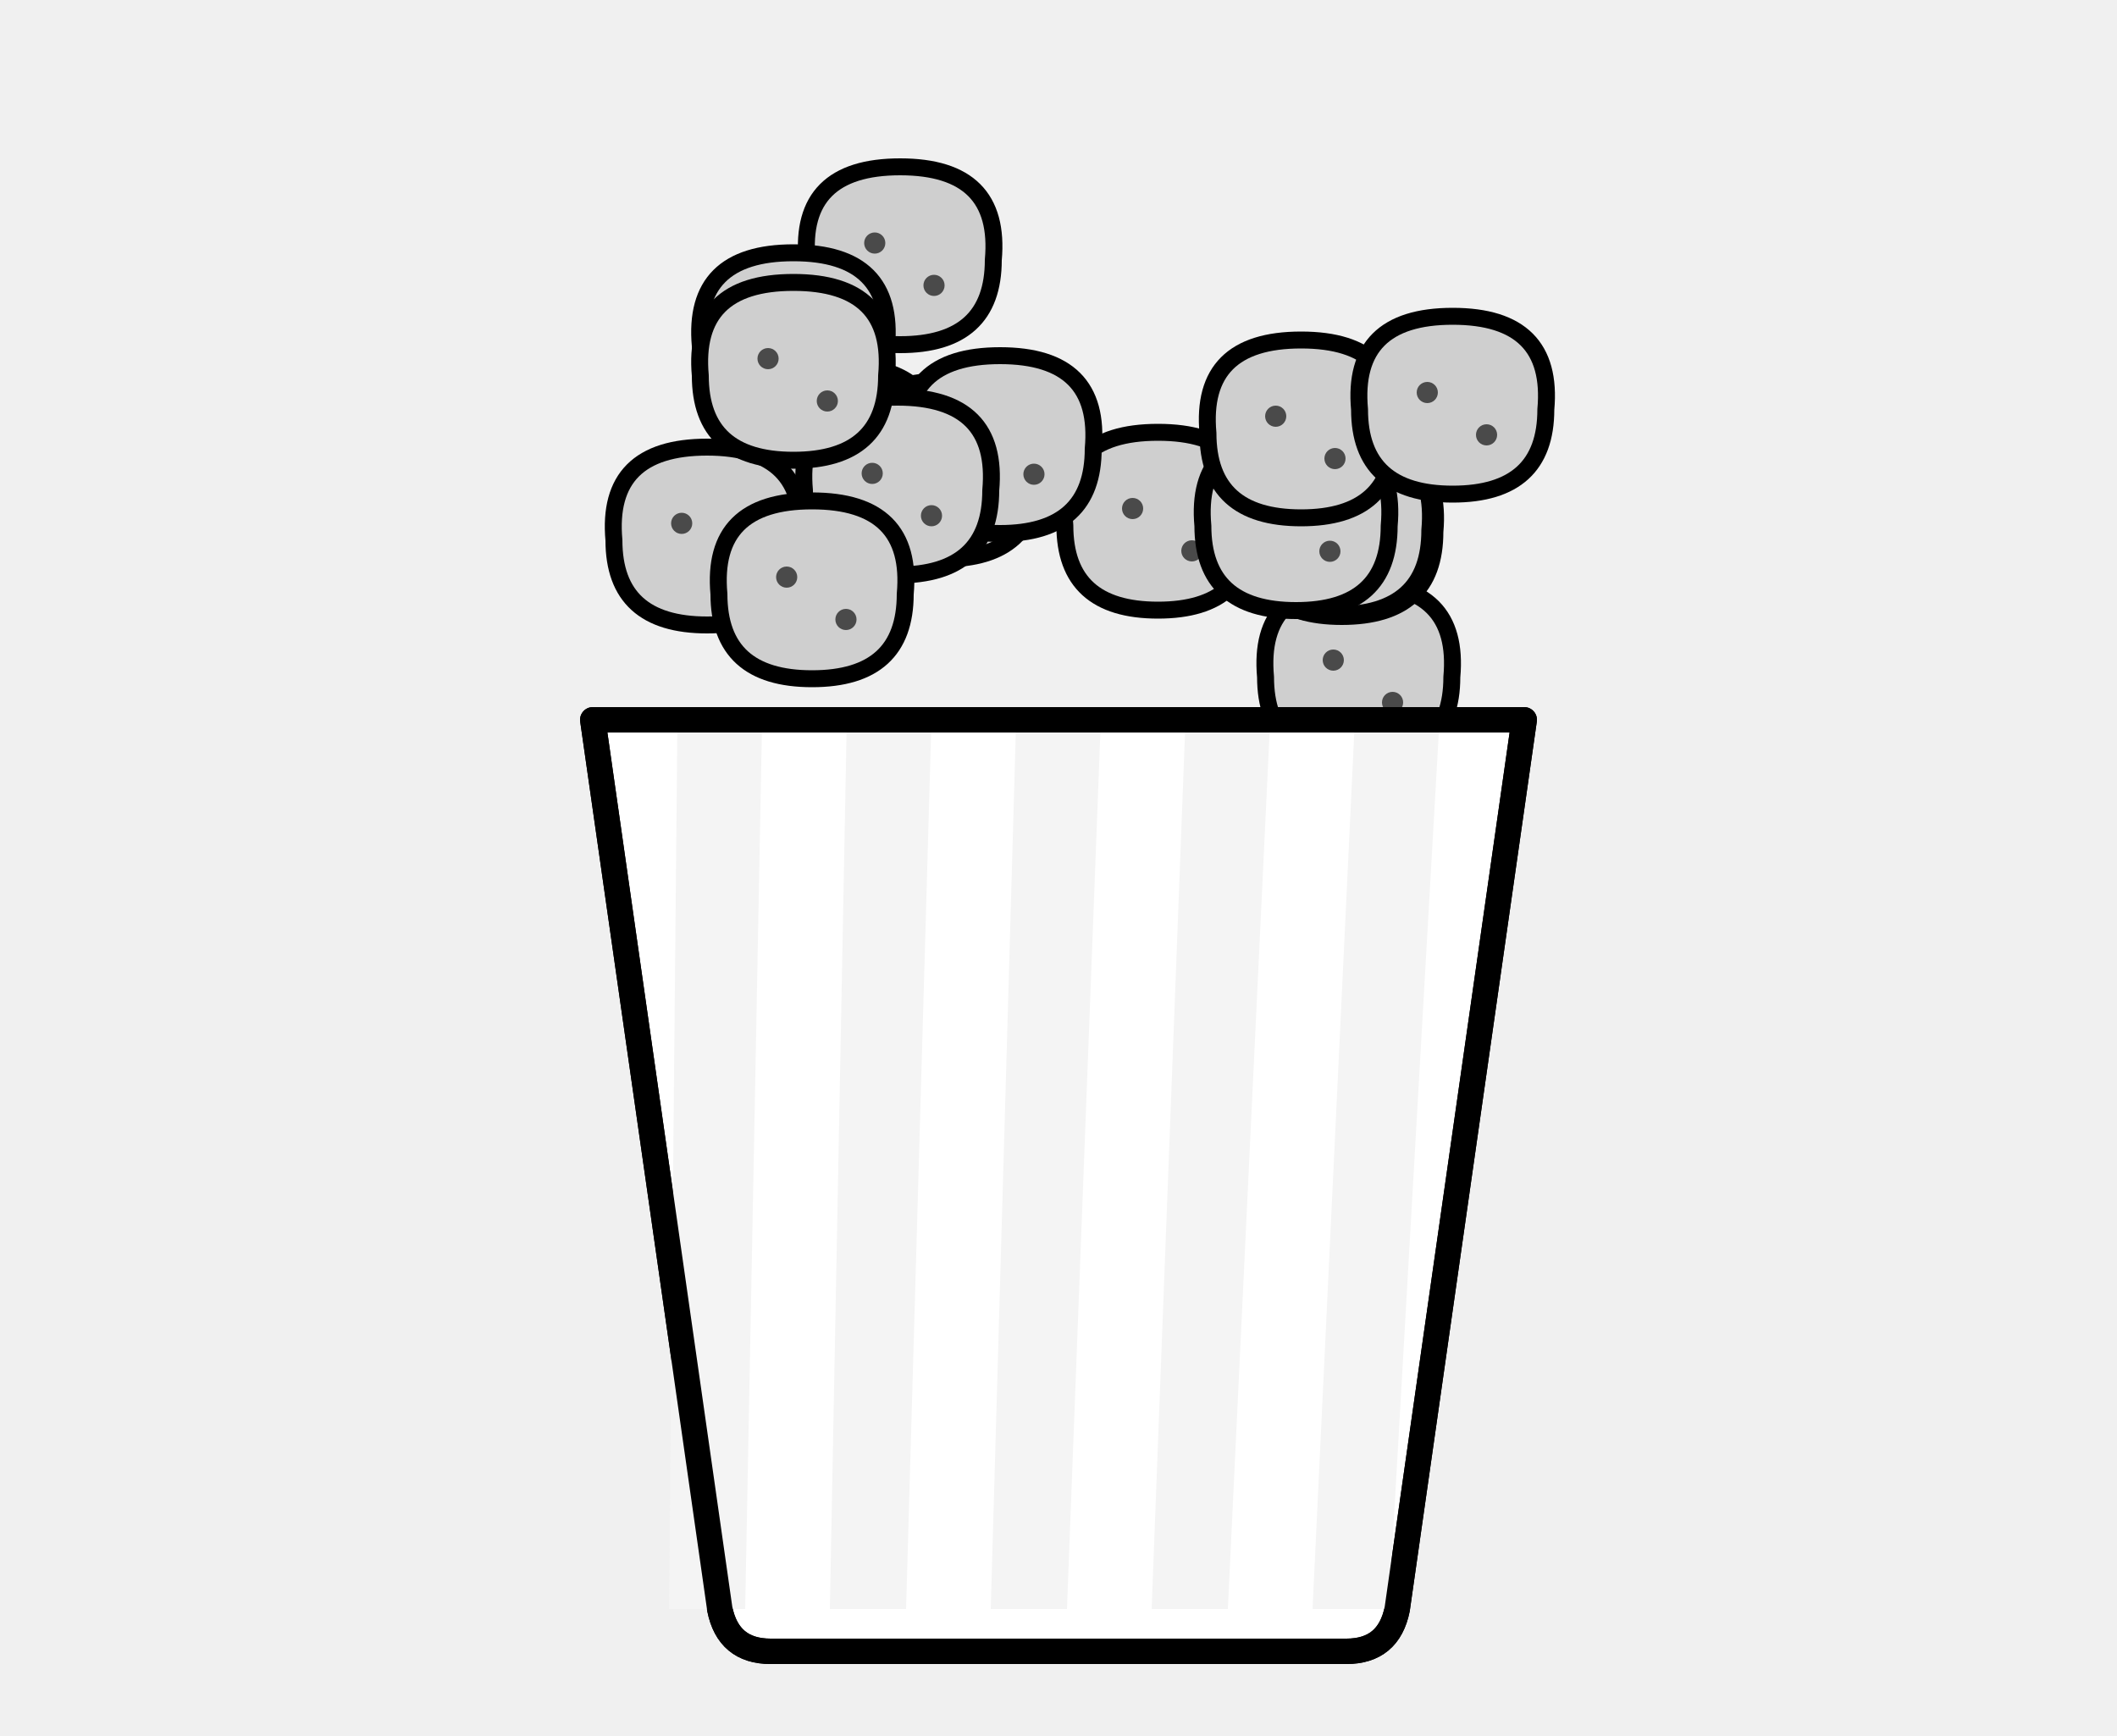
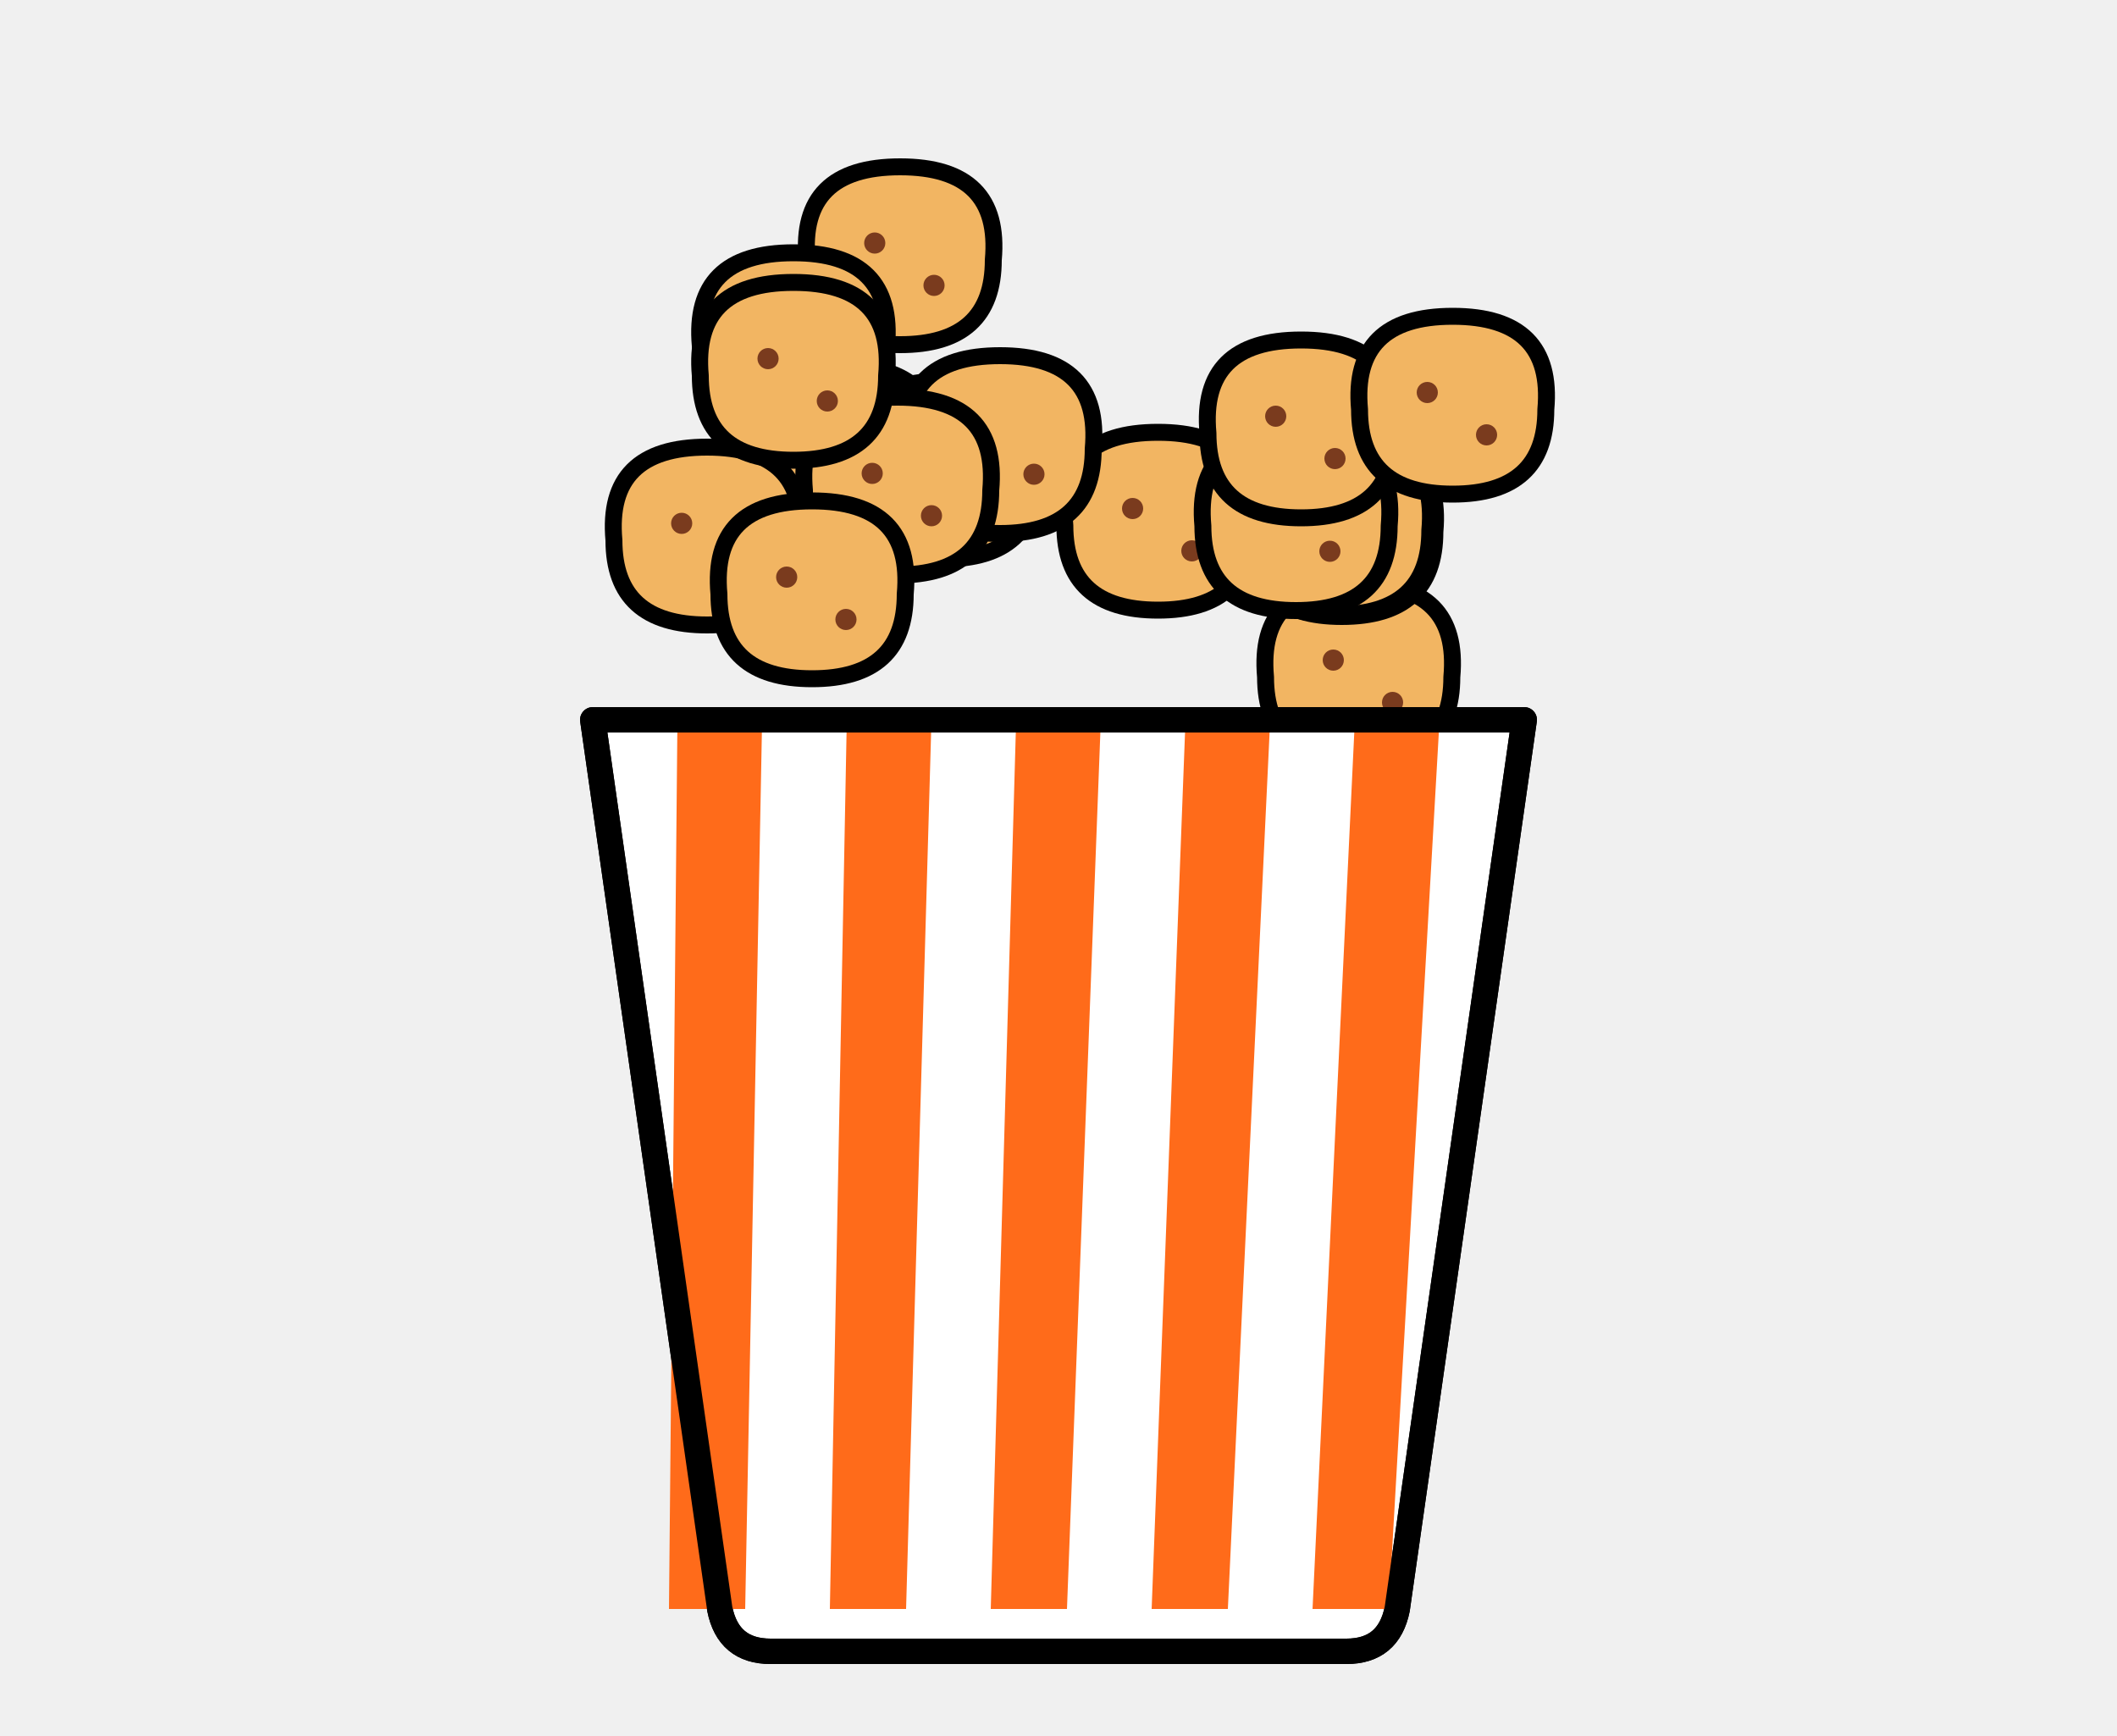
<svg xmlns="http://www.w3.org/2000/svg" viewBox="0 70 500 410" fill="none" stroke-linejoin="round" stroke-linecap="round">
-   <path d="M190.6,131.4Q188.6,109.4 212.6,109.4Q236.6,109.4 234.6,131.4Q234.6,151.4 212.6,151.4Q190.6,151.4 190.6,131.4Z" fill="#cfcfcf" stroke="#000" stroke-width="4" />
-   <circle cx="206.6" cy="127.4" r="2.5" fill="#4a4a4a" />
-   <circle cx="220.6" cy="137.4" r="2.5" fill="#4a4a4a" />
-   <path d="M177.1,178.5Q175.1,156.5 199.1,156.5Q223.1,156.5 221.1,178.5Q221.1,198.5 199.1,198.5Q177.1,198.5 177.1,178.5Z" fill="#cfcfcf" stroke="#000" stroke-width="4" />
-   <circle cx="193.1" cy="174.5" r="2.5" fill="#4a4a4a" />
-   <circle cx="207.1" cy="184.5" r="2.5" fill="#4a4a4a" />
-   <path d="M251.5,194.1Q249.5,172.1 273.5,172.1Q297.5,172.1 295.5,194.1Q295.5,214.1 273.5,214.1Q251.5,214.1 251.5,194.1Z" fill="#cfcfcf" stroke="#000" stroke-width="4" />
-   <circle cx="267.5" cy="190.1" r="2.5" fill="#4a4a4a" />
-   <circle cx="281.5" cy="200.1" r="2.5" fill="#4a4a4a" />
-   <path d="M298.9,229.9Q296.9,207.9 320.9,207.9Q344.9,207.9 342.9,229.9Q342.9,249.9 320.9,249.9Q298.9,249.9 298.9,229.9Z" fill="#cfcfcf" stroke="#000" stroke-width="4" />
-   <circle cx="314.9" cy="225.9" r="2.5" fill="#4a4a4a" />
-   <circle cx="328.9" cy="235.9" r="2.5" fill="#4a4a4a" />
-   <path d="M294.9,195.6Q292.9,173.6 316.9,173.6Q340.9,173.6 338.9,195.6Q338.9,215.6 316.9,215.6Q294.9,215.6 294.9,195.6Z" fill="#cfcfcf" stroke="#000" stroke-width="4" />
-   <circle cx="310.9" cy="191.6" r="2.5" fill="#4a4a4a" />
-   <circle cx="324.9" cy="201.6" r="2.5" fill="#4a4a4a" />
-   <path d="M145,197.6Q143,175.6 167,175.6Q191,175.6 189,197.6Q189,217.6 167,217.6Q145,217.6 145,197.6Z" fill="#cfcfcf" stroke="#000" stroke-width="4" />
-   <circle cx="161" cy="193.6" r="2.5" fill="#4a4a4a" />
-   <circle cx="175" cy="203.6" r="2.5" fill="#4a4a4a" />
-   <path d="M165.4,151.7Q163.4,129.7 187.4,129.7Q211.4,129.7 209.4,151.7Q209.4,171.7 187.4,171.7Q165.4,171.7 165.4,151.7Z" fill="#cfcfcf" stroke="#000" stroke-width="4" />
-   <circle cx="181.4" cy="147.7" r="2.5" fill="#4a4a4a" />
-   <circle cx="195.4" cy="157.7" r="2.5" fill="#4a4a4a" />
-   <path d="M293.7,195.2Q291.7,173.2 315.7,173.2Q339.7,173.2 337.7,195.2Q337.7,215.2 315.7,215.2Q293.7,215.2 293.7,195.2Z" fill="#cfcfcf" stroke="#000" stroke-width="4" />
-   <circle cx="309.7" cy="191.2" r="2.5" fill="#4a4a4a" />
-   <circle cx="323.7" cy="201.2" r="2.5" fill="#4a4a4a" />
-   <path d="M200.9,182Q198.9,160 222.9,160Q246.9,160 244.9,182Q244.9,202 222.9,202Q200.9,202 200.9,182Z" fill="#cfcfcf" stroke="#000" stroke-width="4" />
-   <circle cx="216.9" cy="178" r="2.5" fill="#4a4a4a" />
-   <circle cx="230.9" cy="188" r="2.5" fill="#4a4a4a" />
-   <path d="M214.2,176Q212.2,154 236.2,154Q260.2,154 258.2,176Q258.2,196 236.2,196Q214.2,196 214.2,176Z" fill="#cfcfcf" stroke="#000" stroke-width="4" />
-   <circle cx="230.2" cy="172" r="2.5" fill="#4a4a4a" />
-   <circle cx="244.2" cy="182" r="2.5" fill="#4a4a4a" />
-   <path d="M284.1,194.2Q282.1,172.2 306.1,172.2Q330.1,172.2 328.1,194.2Q328.1,214.2 306.1,214.2Q284.1,214.2 284.1,194.2Z" fill="#cfcfcf" stroke="#000" stroke-width="4" />
-   <circle cx="300.1" cy="190.2" r="2.5" fill="#4a4a4a" />
-   <circle cx="314.1" cy="200.2" r="2.5" fill="#4a4a4a" />
-   <path d="M285.3,172.3Q283.3,150.3 307.3,150.3Q331.3,150.3 329.3,172.3Q329.3,192.3 307.3,192.3Q285.3,192.3 285.3,172.3Z" fill="#cfcfcf" stroke="#000" stroke-width="4" />
-   <circle cx="301.3" cy="168.3" r="2.5" fill="#4a4a4a" />
-   <circle cx="315.3" cy="178.3" r="2.5" fill="#4a4a4a" />
-   <path d="M190,185.8Q188,163.8 212,163.8Q236,163.8 234,185.8Q234,205.8 212,205.8Q190,205.8 190,185.8Z" fill="#cfcfcf" stroke="#000" stroke-width="4" />
-   <circle cx="206" cy="181.8" r="2.5" fill="#4a4a4a" />
-   <circle cx="220" cy="191.8" r="2.5" fill="#4a4a4a" />
-   <path d="M165.4,158.7Q163.4,136.7 187.4,136.7Q211.4,136.7 209.4,158.7Q209.4,178.7 187.4,178.7Q165.4,178.7 165.4,158.7Z" fill="#cfcfcf" stroke="#000" stroke-width="4" />
-   <circle cx="181.4" cy="154.7" r="2.5" fill="#4a4a4a" />
-   <circle cx="195.4" cy="164.7" r="2.5" fill="#4a4a4a" />
-   <path d="M169.8,210.3Q167.8,188.3 191.8,188.3Q215.8,188.3 213.8,210.3Q213.8,230.3 191.8,230.3Q169.8,230.3 169.8,210.3Z" fill="#cfcfcf" stroke="#000" stroke-width="4" />
-   <circle cx="185.8" cy="206.3" r="2.5" fill="#4a4a4a" />
-   <circle cx="199.8" cy="216.3" r="2.5" fill="#4a4a4a" />
-   <path d="M321.1,166.7Q319.1,144.7 343.1,144.7Q367.1,144.7 365.1,166.7Q365.1,186.7 343.1,186.7Q321.1,186.7 321.1,166.7Z" fill="#cfcfcf" stroke="#000" stroke-width="4" />
-   <circle cx="337.1" cy="162.7" r="2.5" fill="#4a4a4a" />
-   <circle cx="351.1" cy="172.7" r="2.5" fill="#4a4a4a" />
+   <path d="M190.6,131.4Q188.6,109.4 212.6,109.4Q236.6,109.4 234.6,131.4Q234.6,151.4 212.6,151.4Q190.6,151.4 190.6,131.4Z" fill="#f2b562" stroke="#000" stroke-width="4" />
+   <circle cx="206.6" cy="127.4" r="2.5" fill="#7a3b1e" />
+   <circle cx="220.6" cy="137.4" r="2.5" fill="#7a3b1e" />
+   <path d="M177.1,178.5Q175.1,156.5 199.1,156.5Q223.1,156.5 221.1,178.5Q221.1,198.5 199.1,198.5Q177.1,198.5 177.1,178.5Z" fill="#f2b562" stroke="#000" stroke-width="4" />
+   <circle cx="193.1" cy="174.5" r="2.5" fill="#7a3b1e" />
+   <circle cx="207.1" cy="184.5" r="2.5" fill="#7a3b1e" />
+   <path d="M251.5,194.1Q249.5,172.1 273.5,172.1Q297.5,172.1 295.5,194.1Q295.5,214.1 273.5,214.1Q251.5,214.1 251.5,194.1Z" fill="#f2b562" stroke="#000" stroke-width="4" />
+   <circle cx="267.5" cy="190.1" r="2.5" fill="#7a3b1e" />
+   <circle cx="281.5" cy="200.1" r="2.5" fill="#7a3b1e" />
+   <path d="M298.9,229.9Q296.9,207.9 320.9,207.9Q344.9,207.9 342.9,229.9Q342.9,249.9 320.9,249.9Q298.9,249.9 298.9,229.9Z" fill="#f2b562" stroke="#000" stroke-width="4" />
+   <circle cx="314.9" cy="225.9" r="2.5" fill="#7a3b1e" />
+   <circle cx="328.9" cy="235.9" r="2.5" fill="#7a3b1e" />
+   <path d="M294.9,195.6Q292.9,173.6 316.9,173.6Q340.9,173.6 338.9,195.6Q338.9,215.6 316.9,215.6Q294.9,215.6 294.9,195.6Z" fill="#f2b562" stroke="#000" stroke-width="4" />
+   <circle cx="310.9" cy="191.6" r="2.5" fill="#7a3b1e" />
+   <circle cx="324.9" cy="201.6" r="2.5" fill="#7a3b1e" />
+   <path d="M145,197.6Q143,175.6 167,175.6Q191,175.6 189,197.6Q189,217.6 167,217.6Q145,217.6 145,197.6Z" fill="#f2b562" stroke="#000" stroke-width="4" />
+   <circle cx="161" cy="193.6" r="2.5" fill="#7a3b1e" />
+   <circle cx="175" cy="203.6" r="2.5" fill="#7a3b1e" />
+   <path d="M165.4,151.7Q163.4,129.7 187.4,129.7Q211.4,129.7 209.4,151.7Q209.4,171.7 187.4,171.7Q165.4,171.7 165.4,151.7Z" fill="#f2b562" stroke="#000" stroke-width="4" />
+   <circle cx="181.4" cy="147.7" r="2.5" fill="#7a3b1e" />
+   <circle cx="195.4" cy="157.7" r="2.5" fill="#7a3b1e" />
+   <path d="M293.7,195.2Q291.7,173.2 315.7,173.2Q339.7,173.2 337.7,195.2Q337.7,215.2 315.7,215.2Q293.7,215.2 293.7,195.2Z" fill="#f2b562" stroke="#000" stroke-width="4" />
+   <circle cx="309.7" cy="191.2" r="2.5" fill="#7a3b1e" />
+   <circle cx="323.7" cy="201.2" r="2.5" fill="#7a3b1e" />
+   <path d="M200.9,182Q198.9,160 222.9,160Q246.9,160 244.9,182Q244.9,202 222.9,202Q200.9,202 200.9,182Z" fill="#f2b562" stroke="#000" stroke-width="4" />
+   <circle cx="216.9" cy="178" r="2.5" fill="#7a3b1e" />
+   <circle cx="230.9" cy="188" r="2.5" fill="#7a3b1e" />
+   <path d="M214.2,176Q212.2,154 236.2,154Q260.2,154 258.2,176Q258.2,196 236.2,196Q214.2,196 214.2,176Z" fill="#f2b562" stroke="#000" stroke-width="4" />
+   <circle cx="230.2" cy="172" r="2.5" fill="#7a3b1e" />
+   <circle cx="244.2" cy="182" r="2.5" fill="#7a3b1e" />
+   <path d="M284.1,194.2Q282.1,172.2 306.1,172.2Q330.1,172.2 328.1,194.2Q328.1,214.2 306.1,214.2Q284.1,214.2 284.1,194.2Z" fill="#f2b562" stroke="#000" stroke-width="4" />
+   <circle cx="300.1" cy="190.2" r="2.5" fill="#7a3b1e" />
+   <circle cx="314.1" cy="200.2" r="2.5" fill="#7a3b1e" />
+   <path d="M285.3,172.3Q283.3,150.3 307.3,150.3Q331.3,150.3 329.3,172.3Q329.3,192.3 307.3,192.3Q285.3,192.3 285.3,172.3Z" fill="#f2b562" stroke="#000" stroke-width="4" />
+   <circle cx="301.3" cy="168.3" r="2.5" fill="#7a3b1e" />
+   <circle cx="315.3" cy="178.3" r="2.5" fill="#7a3b1e" />
+   <path d="M190,185.8Q188,163.8 212,163.8Q236,163.8 234,185.8Q234,205.8 212,205.8Q190,205.8 190,185.8Z" fill="#f2b562" stroke="#000" stroke-width="4" />
+   <circle cx="206" cy="181.8" r="2.5" fill="#7a3b1e" />
+   <circle cx="220" cy="191.8" r="2.5" fill="#7a3b1e" />
+   <path d="M165.4,158.7Q163.4,136.7 187.4,136.7Q211.4,136.7 209.4,158.7Q209.4,178.7 187.4,178.7Q165.4,178.7 165.4,158.7Z" fill="#f2b562" stroke="#000" stroke-width="4" />
+   <circle cx="181.4" cy="154.7" r="2.5" fill="#7a3b1e" />
+   <circle cx="195.4" cy="164.7" r="2.5" fill="#7a3b1e" />
+   <path d="M169.8,210.3Q167.8,188.3 191.8,188.3Q215.8,188.3 213.8,210.3Q213.8,230.3 191.8,230.3Q169.8,230.3 169.8,210.3Z" fill="#f2b562" stroke="#000" stroke-width="4" />
+   <circle cx="185.8" cy="206.3" r="2.5" fill="#7a3b1e" />
+   <circle cx="199.8" cy="216.3" r="2.5" fill="#7a3b1e" />
+   <path d="M321.1,166.7Q319.1,144.7 343.1,144.7Q367.1,144.7 365.1,166.7Q365.1,186.7 343.1,186.7Q321.1,186.7 321.1,166.7Z" fill="#f2b562" stroke="#000" stroke-width="4" />
+   <circle cx="337.1" cy="162.7" r="2.5" fill="#7a3b1e" />
+   <circle cx="351.1" cy="172.7" r="2.5" fill="#7a3b1e" />
  <path d="M140,240L360,240L330,450Q328,460 318,460L182,460Q172,460 170,450Z" fill="#fff" stroke="#000" stroke-width="6" />
-   <path d="M160,240L180,240L176,450L158,450Z" fill="#f4f4f4" />
-   <path d="M200,240L220,240L214,450L196,450Z" fill="#f4f4f4" />
-   <path d="M240,240L260,240L252,450L234,450Z" fill="#f4f4f4" />
-   <path d="M280,240L300,240L290,450L272,450Z" fill="#f4f4f4" />
-   <path d="M320,240L340,240L328,450L310,450Z" fill="#f4f4f4" />
+   <path d="M160,240L180,240L176,450L158,450Z" fill="#ff6b1a" />
+   <path d="M200,240L220,240L214,450L196,450Z" fill="#ff6b1a" />
+   <path d="M240,240L260,240L252,450L234,450Z" fill="#ff6b1a" />
+   <path d="M280,240L300,240L290,450L272,450Z" fill="#ff6b1a" />
+   <path d="M320,240L340,240L328,450L310,450Z" fill="#ff6b1a" />
  <path d="M140,240L360,240L330,450Q328,460 318,460L182,460Q172,460 170,450Z" stroke="#000" stroke-width="6" />
</svg>
